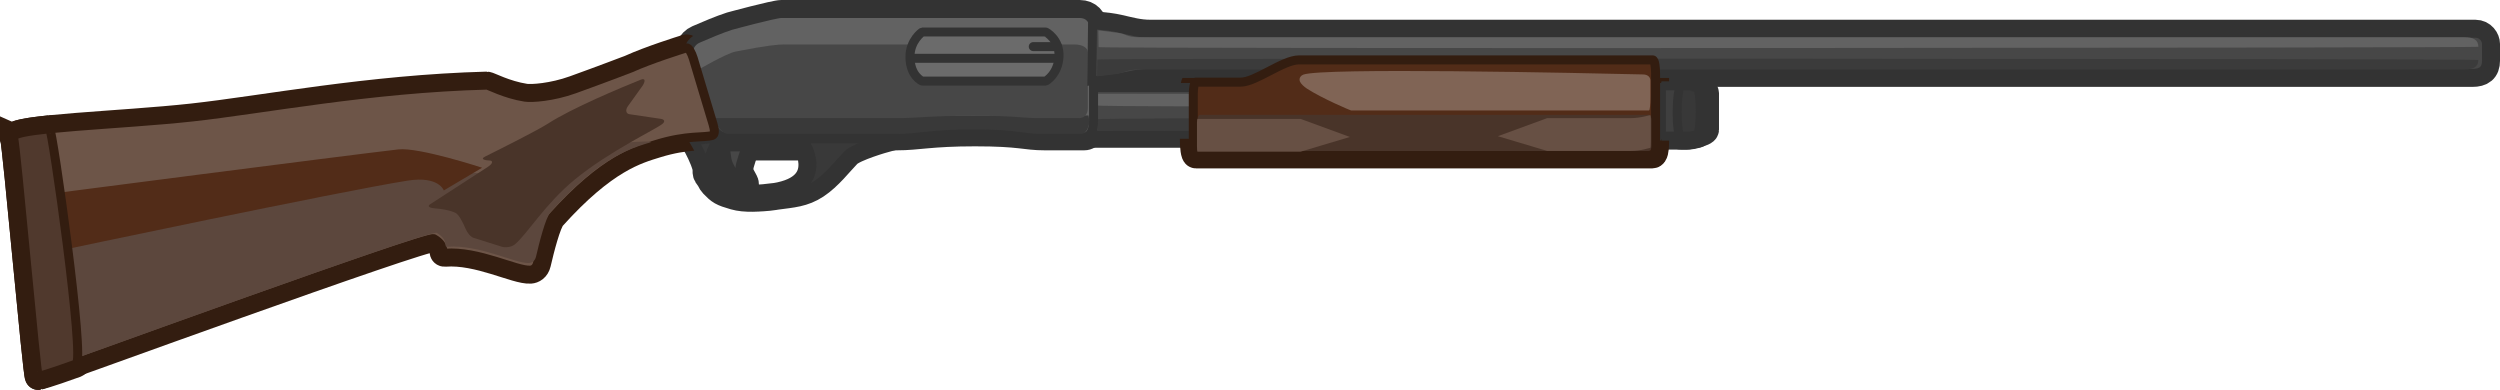
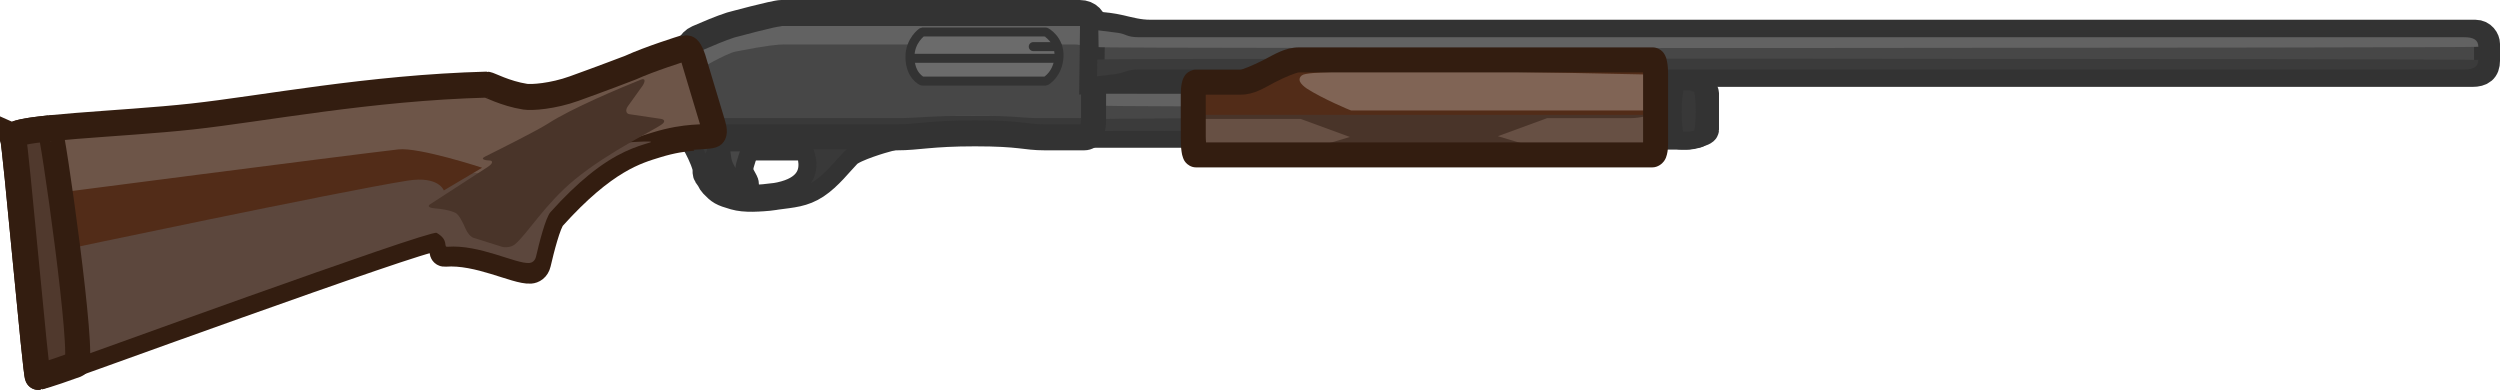
<svg xmlns="http://www.w3.org/2000/svg" width="50mm" height="7.787mm" viewBox="0 0 50 7.787" version="1.1" id="svg5" xml:space="preserve">
  <defs id="defs2" />
  <g data-paper-data="{&quot;isPaintingLayer&quot;:true}" fill-rule="nonzero" stroke-linejoin="miter" stroke-miterlimit="10" stroke-dasharray="none" stroke-dashoffset="0" style="mix-blend-mode:normal" id="g58" transform="matrix(0.3597707,0,0,0.3597707,-65.86518,-65.10239)">
    <g stroke-width="1.5" id="g29">
      <path d="m 244.173,182.736 c 0,0 0.328,0.021 0.979,0.131 0.641,0.108 0.378,0.215 1.01,0.215 7.986,0 67.432,0 74.071,0 0.403,0 0.615,0.263 0.615,0.449 0,0.122 0,0.465 0,0.683 0,0.385 -0.27,0.532 -0.78,0.532 -7.391,0 -66.104,0 -73.949,0 -0.724,0 -0.416,0.117 -0.946,0.18 -0.53,0.063 -1.04,0.131 -1.04,0.131 z" fill="#474747" stroke="none" stroke-linecap="butt" id="path1" />
      <path d="m 243.8,188.405 v -2.583 h 31.619 v 2.583 z" fill="none" stroke="#333333" stroke-linecap="butt" id="path2" />
      <g stroke-linecap="butt" id="g8">
        <g stroke="#333333" id="g4">
          <path d="m 275.431,188.004 c 0,-0.624 0,-1.627 0,-1.928 0,-0.169 0.005,-0.35 0.014,-0.35 0.109,0 1.202,0 1.4,0 0.01,0 1.041,0.213 1.041,0.404 0,0.339 0,1.455 0,2.035 0,0.215 -1.031,0.357 -1.042,0.357 -0.21,0 -1.29,0 -1.399,0 -0.009,0 -0.014,-0.214 -0.014,-0.517 z" fill="#3f3f3f" id="path3" />
          <path d="m 276.559,185.727 c 0.201,0 0.38,0 0.445,0 0.004,0 0.205,0.048 0.415,0.119 0.231,0.078 0.233,2.523 0.003,2.586 -0.211,0.057 -0.415,0.09 -0.42,0.09 -0.085,0 -0.24,0 -0.491,0 -0.279,0 -0.271,-2.795 0.047,-2.795 z" fill="#383838" id="path4" />
        </g>
        <g id="g7">
          <path d="m 243.8,188.405 v -2.583 h 31.619 v 2.583 z" fill="#474747" stroke="#333333" id="path5" />
          <path d="m 274.973,187.605 c 0,0.428 -0.109,0.592 -0.314,0.592 -2.978,0 -30.597,0.04 -30.597,0.04 0,0 0.004,-0.291 0.006,-0.652 6.4e-4,-0.105 30.906,-0.047 30.906,0.021 z" fill="#3b3b3b" stroke="none" id="path6" />
          <path d="m 244.096,186.817 c -0.002,-0.361 -0.006,-0.652 -0.006,-0.652 0,0 27.593,0.04 30.569,0.04 0.206,0 0.314,0.164 0.314,0.592 0,0.068 -30.876,0.125 -30.877,0.021 z" data-paper-data="{&quot;index&quot;:null}" fill="#626262" stroke="none" id="path7" />
        </g>
      </g>
      <g id="g16">
        <path d="m 223.531,188.468 c 0.448,0 1.517,0 1.517,0 0,0 -0.347,0.309 -0.517,0.745 -0.143,0.367 -0.197,0.59 -0.249,0.746 -0.049,0.148 -0.101,0.35 -0.058,0.561 0.058,0.282 0.373,0.627 0.273,0.719 -0.139,0.128 -0.489,-0.263 -0.638,-0.597 -0.144,-0.32 -0.321,-0.509 -0.377,-0.878 -0.056,-0.369 -0.226,-1.296 0.049,-1.296 z" fill="#474747" stroke="#333333" stroke-linecap="butt" id="path8" />
        <path d="m 222.687,188.673 c 1.574,0 9.608,0 9.608,0 0,0 -1.721,0.482 -2.092,0.862 -0.452,0.463 -1.043,1.244 -1.757,1.716 -0.713,0.472 -1.332,0.495 -2.242,0.619 -0.91,0.124 -1.731,0.164 -2.296,0 -0.717,-0.208 -0.809,-0.269 -1.196,-0.67 -0.255,-0.264 -0.32,-0.803 -0.529,-1.34 -0.209,-0.537 -0.516,-1.052 -0.516,-1.052 0,0 0.507,-0.133 1.02,-0.133 z m 2.364,3.297 c 4.406,-0.074 2.921,-2.842 2.921,-2.842 l -5.253,-0.007 c 0,0 -0.561,1.228 -0.345,1.569 0.525,0.827 1.731,1.296 2.676,1.28 z" fill="#393939" stroke="#333333" stroke-linecap="round" id="path9" />
        <g id="g15">
          <path d="m 226.514,181.705 c 5.677,0 14.03,0 16.583,0 0.493,0 0.77,0.351 0.77,0.7 0,0.761 0,3.73 0,5.25 0,0.548 -0.188,0.907 -0.52,0.907 -0.477,0 -1.25,0 -2.182,0 -1.141,0 -1.298,-0.222 -3.889,-0.222 -2.479,0 -3.165,0.222 -4.333,0.222 -2.824,0 -7.836,0 -9.512,0 -0.358,0 -0.664,-0.3 -0.813,-0.747 -0.373,-1.119 -1.054,-3.162 -1.25,-3.75 -0.104,-0.312 0.081,-0.783 0.493,-0.963 0.551,-0.241 1.309,-0.56 1.84,-0.73 0,0 2.452,-0.667 2.814,-0.667 z" fill="#626262" stroke="#333333" stroke-linecap="round" id="path10" />
          <path d="m 243.587,187.375 c 0,0 0.064,0.342 0.034,0.481 -0.074,0.341 -0.234,0.546 -0.465,0.546 -0.468,0 -1.227,0 -2.143,0 -1.12,0 -1.275,-0.252 -3.82,-0.252 -2.435,0 -3.109,0.252 -4.256,0.252 -2.774,0 -7.697,0 -9.344,0 -0.261,0 -0.494,-0.187 -0.657,-0.492 -0.056,-0.105 -0.144,-0.315 -0.182,-0.445 -0.026,-0.09 20.832,-0.09 20.832,-0.09 z" fill="#393939" stroke="none" stroke-linecap="round" id="path11" />
          <path d="m 223.959,183.824 c 1.811,-0.356 2.382,-0.398 2.733,-0.398 5.514,0 13.627,0 16.107,0 0.479,0 0.748,0.21 0.748,0.418 0,0.455 0,2.229 0,3.137 0,0.327 -0.183,0.542 -0.505,0.542 -0.463,0 -1.214,0 -2.119,0 -1.108,0 -1.261,-0.133 -3.777,-0.133 -2.408,0 -3.074,0.133 -4.209,0.133 -0.117,0 -10.134,0 -10.134,0 l -0.915,-2.687 c 0,0 1.556,-0.91 2.071,-1.012 z" fill="#474747" stroke="none" stroke-linecap="round" id="path12" />
          <path d="m 233.661,184.112 c 0,-0.9 0.665,-1.378 0.689,-1.378 0.308,0 6.293,0 6.854,0 0.028,0 0.792,0.422 0.742,1.378 -0.05,0.954 -0.716,1.353 -0.748,1.353 -0.593,0 -6.541,0 -6.848,0 -0.024,0 -0.689,-0.295 -0.689,-1.353 z" fill="#6b6b6b" stroke="#333333" stroke-linecap="butt" id="path13" />
          <path d="m 233.815,184.196 h 8.05" fill="none" stroke="#333333" stroke-linecap="round" id="path14" />
          <path d="m 241.865,183.546 h -1.35" fill="none" stroke="#333333" stroke-linecap="round" id="path15" />
        </g>
      </g>
      <g stroke-linecap="butt" id="g18">
-         <path d="m 243.81,182.339 c 0,0 0.791,0.028 1.449,0.175 0.647,0.145 1.117,0.288 1.756,0.288 8.071,0 66.957,0 73.667,0 0.407,0 0.622,0.353 0.622,0.603 0,0.164 0,0.624 0,0.917 0,0.516 -0.273,0.714 -0.789,0.714 -7.47,0 -65.615,0 -73.543,0 -0.732,0 -1.155,0.156 -1.691,0.241 -0.536,0.085 -1.51,0.175 -1.51,0.175 z" fill="#474747" stroke="#333333" id="path16" />
+         <path d="m 243.81,182.339 c 0,0 0.791,0.028 1.449,0.175 0.647,0.145 1.117,0.288 1.756,0.288 h 73.667 c 0.407,0 0.622,0.353 0.622,0.603 v 0.917 c 0,0.516 -0.273,0.714 -0.789,0.714 h -73.543 c -0.732,0 -1.155,0.156 -1.691,0.241 -0.536,0.085 -1.51,0.175 -1.51,0.175 z" fill="#474747" stroke="#333333" id="path16" />
        <path d="m 320.848,184.285 c 0,0.385 -0.27,0.532 -0.781,0.532 -7.398,0 -65.809,0 -73.661,0 -0.725,0 -0.773,0.188 -1.304,0.251 -0.53,0.063 -1.041,0.131 -1.041,0.131 0,0 0.009,-0.608 0.015,-0.933 0.002,-0.094 76.772,-0.042 76.772,0.018 z" fill="#3b3b3b" stroke="none" id="path17" />
        <path d="m 244.148,183.576 c -0.006,-0.325 -0.015,-0.933 -0.015,-0.933 0,0 0.51,0.067 1.04,0.131 0.53,0.063 0.507,0.251 1.232,0.251 7.845,0 66.272,0 73.663,0 0.511,0 0.78,0.148 0.78,0.532 0,0.061 -76.699,0.113 -76.7,0.018 z" data-paper-data="{&quot;index&quot;:null}" fill="#626262" stroke="none" id="path18" />
      </g>
      <g stroke-linecap="butt" id="g23">
        <path d="m 183.826,188.578 c -0.053,-0.524 5.993,-0.686 9.937,-1.12 3.945,-0.433 9.852,-1.599 16.376,-1.771 0.11,-0.003 0.999,0.494 2.129,0.671 0.361,0.057 1.536,-0.022 2.732,-0.452 1.483,-0.533 3.099,-1.149 3.136,-1.166 1.104,-0.497 2.781,-1.024 3.099,-1.122 0.12,-0.037 0.287,0.279 0.379,0.579 0.165,0.533 0.817,2.746 1.099,3.659 0.105,0.339 0.102,0.584 -0.034,0.626 -0.467,0.144 -1.398,-0.03 -3.109,0.498 -1.112,0.343 -2.883,0.82 -5.776,4.038 -0.288,0.32 -0.662,1.81 -0.84,2.578 -0.065,0.278 -0.255,0.367 -0.394,0.377 -0.781,0.054 -2.885,-1.084 -4.746,-0.942 -0.259,0.02 0.113,-0.378 -0.625,-0.807 -0.356,-0.207 -21.506,7.509 -21.983,7.656 -0.106,0.033 -1.234,-12.825 -1.382,-13.303 z" fill="#6d5548" stroke="#331d10" id="path19" />
        <path d="m 219.216,188.874 c -0.763,0.235 -1.848,0.536 -3.42,1.818 -0.625,0.51 -1.327,1.174 -2.116,2.052 -0.276,0.307 -0.634,1.734 -0.805,2.471 -0.062,0.266 -0.245,0.352 -0.378,0.361 -0.748,0.052 -2.764,-1.039 -4.548,-0.903 -0.248,0.019 0.109,-0.362 -0.599,-0.773 -0.341,-0.198 -20.609,7.196 -21.066,7.337 -0.053,0.016 -0.373,-3.328 -0.686,-6.597 -0.164,-1.706 11.27,-3.5 20.856,-4.638 1.247,-0.148 2.588,0.715 3.742,0.591 1.915,-0.206 3.537,-1.376 4.982,-1.504 2.762,-0.244 4.421,-0.334 4.036,-0.215 z" fill="#5c473d" stroke="none" id="path20" />
        <path d="m 186.18,194.929 -0.372,-3.193 c 0,0 16.094,-2.089 19.408,-2.475 1.142,-0.133 4.659,1.018 4.659,1.018 l -2.128,1.264 c 0,0 -0.274,-0.819 -2.002,-0.548 -3.743,0.588 -19.565,3.935 -19.565,3.935 z" fill="#522c18" stroke="none" id="path21" />
        <path d="m 206.991,192.307 c 0.424,-0.275 2.286,-1.481 3.205,-2.076 0.313,-0.203 0.266,-0.345 0.115,-0.351 -0.194,-0.008 -0.61,-0.052 -0.252,-0.23 0.944,-0.469 2.918,-1.461 3.483,-1.826 1.331,-0.86 4.041,-1.99 5.147,-2.436 0.303,-0.122 0.251,0.133 0.086,0.364 -0.167,0.233 -0.536,0.747 -0.795,1.108 -0.161,0.225 -0.089,0.418 0.081,0.443 0.291,0.043 1.224,0.181 1.749,0.259 0.219,0.033 0.245,0.154 0.087,0.283 -0.368,0.301 -2.925,1.503 -4.857,3.08 -1.65,1.347 -2.673,3.068 -3.345,3.617 -0.201,0.164 -0.54,0.187 -0.726,0.128 -0.284,-0.089 -1.119,-0.352 -1.562,-0.491 -0.172,-0.054 -0.351,-0.276 -0.45,-0.508 -0.147,-0.344 -0.367,-0.789 -0.558,-0.881 -0.322,-0.155 -0.778,-0.222 -1.142,-0.251 -0.337,-0.026 -0.436,-0.123 -0.267,-0.232 z" fill="#493429" stroke="none" id="path22" />
        <path d="m 183.826,188.578 c -0.02,-0.193 0.787,-0.337 2.011,-0.463 0.146,-0.015 1.983,12.89 1.468,13.075 -1.719,0.62 -1.991,0.658 -2.098,0.691 -0.106,0.033 -1.234,-12.825 -1.382,-13.303 z" fill="#50392d" stroke="#331d10" id="path23" />
      </g>
      <g stroke-linecap="butt" id="g28">
-         <path d="m 249.411,188.588 c 0,-1.179 0,-1.835 0,-2.404 0,-0.32 0.056,-0.662 0.146,-0.662 0.389,0 -1.157,0 2.493,0 0.822,0 2.352,-1.238 3.238,-1.238 6.719,0 18.457,0 19.667,0 0.102,0 0.156,0.402 0.156,0.763 0,0.64 0,2.749 0,3.844 0,0.407 -0.061,0.674 -0.176,0.674 -2.198,0 -24.24,0 -25.378,0 -0.091,0 -0.146,-0.404 -0.146,-0.977 z" fill="#522c18" stroke="#331d10" id="path24" />
-         <path d="m 249.653,188.976 c 0,-0.449 0,-1.171 0,-1.388 0,-0.122 0.054,-0.252 0.143,-0.252 1.12,0 22.889,0 24.929,0 0.1,0 0.153,0.153 0.153,0.291 0,0.244 0,1.047 0,1.465 0,0.155 -0.059,0.257 -0.173,0.257 -2.157,0 -23.792,0 -24.909,0 -0.089,0 -0.143,-0.154 -0.143,-0.372 z" fill="#493429" stroke="none" id="path25" />
+         <path d="m 249.653,188.976 v -1.388 c 0,-0.122 0.054,-0.252 0.143,-0.252 h 24.929 c 0.1,0 0.153,0.153 0.153,0.291 v 1.465 c 0,0.155 -0.059,0.257 -0.173,0.257 h -24.909 c -0.089,0 -0.143,-0.154 -0.143,-0.372 z" fill="#493429" stroke="none" id="path25" />
        <path d="m 249.616,189.05 c 0,-0.406 0,-1.06 0,-1.256 0,-0.11 0.013,-0.228 0.033,-0.228 0.258,0 5.263,0 5.732,0 0.01,0 2.736,1.003 2.736,1.003 0,0 -2.726,0.818 -2.741,0.818 -0.496,0 -5.471,0 -5.728,0 -0.02,0 -0.033,-0.139 -0.033,-0.337 z" fill="#675044" stroke="none" id="path26" />
        <path d="m 274.749,187.095 c -0.592,0 -15.427,0 -16.57,0 -0.022,0 -1.584,-0.653 -2.448,-1.212 -0.169,-0.109 -0.349,-0.28 -0.393,-0.401 -0.073,-0.199 0.076,-0.337 0.189,-0.379 0.538,-0.198 4.287,-0.223 8.34,-0.188 4.406,0.038 9.171,0.146 10.557,0.179 0.258,0.006 0.399,0.151 0.399,0.343 0,0.277 0,0.659 0,0.881 0,0.455 -0.029,0.776 -0.076,0.776 z" data-paper-data="{&quot;index&quot;:null}" fill="#806455" stroke="none" id="path27" />
        <path d="m 274.813,189.178 c -0.071,0 -0.498,0.167 -1.091,0.167 -1.563,0 -4.277,0 -4.637,0 -0.015,0 -2.741,-0.818 -2.741,-0.818 0,0 2.726,-1.003 2.736,-1.003 0.337,0 3.023,0 4.6,0 0.614,0 1.06,-0.167 1.133,-0.167 0.02,0 0.033,0.118 0.033,0.228 0,0.196 0,0.849 0,1.256 0,0.198 -0.013,0.337 -0.033,0.337 z" data-paper-data="{&quot;index&quot;:null}" fill="#675044" stroke="none" id="path28" />
      </g>
    </g>
    <g id="g57">
      <path d="m 244.173,182.736 c 0,0 0.328,0.021 0.979,0.131 0.641,0.108 0.378,0.215 1.01,0.215 7.986,0 67.432,0 74.071,0 0.403,0 0.615,0.263 0.615,0.449 0,0.122 0,0.465 0,0.683 0,0.385 -0.27,0.532 -0.78,0.532 -7.391,0 -66.104,0 -73.949,0 -0.724,0 -0.416,0.117 -0.946,0.18 -0.53,0.063 -1.04,0.131 -1.04,0.131 z" fill="#474747" stroke="none" stroke-width="0" stroke-linecap="butt" id="path29" />
      <path d="m 243.8,188.405 v -2.583 h 31.619 v 2.583 z" fill="none" stroke="#333333" stroke-width="0.5" stroke-linecap="butt" id="path30" />
      <g stroke-linecap="butt" id="g36">
        <g stroke="#333333" stroke-width="0.5" id="g32">
-           <path d="m 275.431,188.004 c 0,-0.624 0,-1.627 0,-1.928 0,-0.169 0.005,-0.35 0.014,-0.35 0.109,0 1.202,0 1.4,0 0.01,0 1.041,0.213 1.041,0.404 0,0.339 0,1.455 0,2.035 0,0.215 -1.031,0.357 -1.042,0.357 -0.21,0 -1.29,0 -1.399,0 -0.009,0 -0.014,-0.214 -0.014,-0.517 z" fill="#3f3f3f" id="path31" />
+           <path d="m 275.431,188.004 v -1.928 c 0,-0.169 0.005,-0.35 0.014,-0.35 h 1.4 c 0.01,0 1.041,0.213 1.041,0.404 v 2.035 c 0,0.215 -1.031,0.357 -1.042,0.357 h -1.399 c -0.009,0 -0.014,-0.214 -0.014,-0.517 z" fill="#3f3f3f" id="path31" style="stroke-width:1.39;stroke-dasharray:none" />
          <path d="m 276.559,185.727 c 0.201,0 0.38,0 0.445,0 0.004,0 0.205,0.048 0.415,0.119 0.231,0.078 0.233,2.523 0.003,2.586 -0.211,0.057 -0.415,0.09 -0.42,0.09 -0.085,0 -0.24,0 -0.491,0 -0.279,0 -0.271,-2.795 0.047,-2.795 z" fill="#383838" id="path32" />
        </g>
        <g id="g35">
-           <path d="m 243.8,188.405 v -2.583 h 31.619 v 2.583 z" fill="#474747" stroke="#333333" stroke-width="0.5" id="path33" />
+           <path d="m 243.8,188.405 v -2.583 h 31.619 v 2.583 z" fill="#474747" stroke="#333333" stroke-width="0.5" id="path33" style="stroke-width:1.39;stroke-dasharray:none" />
          <path d="m 274.973,187.605 c 0,0.428 -0.109,0.592 -0.314,0.592 -2.978,0 -30.597,0.04 -30.597,0.04 0,0 0.004,-0.291 0.006,-0.652 6.4e-4,-0.105 30.906,-0.047 30.906,0.021 z" fill="#3b3b3b" stroke="none" stroke-width="0" id="path34" />
          <path d="m 244.096,186.817 c -0.002,-0.361 -0.006,-0.652 -0.006,-0.652 0,0 27.593,0.04 30.569,0.04 0.206,0 0.314,0.164 0.314,0.592 0,0.068 -30.876,0.125 -30.877,0.021 z" data-paper-data="{&quot;index&quot;:null}" fill="#626262" stroke="none" stroke-width="0" id="path35" />
        </g>
      </g>
      <g id="g44">
        <path d="m 223.531,188.468 c 0.448,0 1.517,0 1.517,0 0,0 -0.347,0.309 -0.517,0.745 -0.143,0.367 -0.197,0.59 -0.249,0.746 -0.049,0.148 -0.101,0.35 -0.058,0.561 0.058,0.282 0.373,0.627 0.273,0.719 -0.139,0.128 -0.489,-0.263 -0.638,-0.597 -0.144,-0.32 -0.321,-0.509 -0.377,-0.878 -0.056,-0.369 -0.226,-1.296 0.049,-1.296 z" fill="#474747" stroke="#333333" stroke-width="0.5" stroke-linecap="butt" id="path36" />
        <path d="m 222.687,188.673 c 1.574,0 9.608,0 9.608,0 0,0 -1.721,0.482 -2.092,0.862 -0.452,0.463 -1.043,1.244 -1.757,1.716 -0.713,0.472 -1.332,0.495 -2.242,0.619 -0.91,0.124 -1.731,0.164 -2.296,0 -0.717,-0.208 -0.809,-0.269 -1.196,-0.67 -0.255,-0.264 -0.32,-0.803 -0.529,-1.34 -0.209,-0.537 -0.516,-1.052 -0.516,-1.052 0,0 0.507,-0.133 1.02,-0.133 z m 2.364,3.297 c 4.406,-0.074 2.921,-2.842 2.921,-2.842 l -5.253,-0.007 c 0,0 -0.561,1.228 -0.345,1.569 0.525,0.827 1.731,1.296 2.676,1.28 z" fill="#393939" stroke="#333333" stroke-width="0.5" stroke-linecap="round" id="path37" />
        <g id="g43">
-           <path d="m 226.514,181.705 c 5.677,0 14.03,0 16.583,0 0.493,0 0.77,0.351 0.77,0.7 0,0.761 0,3.73 0,5.25 0,0.548 -0.188,0.907 -0.52,0.907 -0.477,0 -1.25,0 -2.182,0 -1.141,0 -1.298,-0.222 -3.889,-0.222 -2.479,0 -3.165,0.222 -4.333,0.222 -2.824,0 -7.836,0 -9.512,0 -0.358,0 -0.664,-0.3 -0.813,-0.747 -0.373,-1.119 -1.054,-3.162 -1.25,-3.75 -0.104,-0.312 0.081,-0.783 0.493,-0.963 0.551,-0.241 1.309,-0.56 1.84,-0.73 0,0 2.452,-0.667 2.814,-0.667 z" fill="#626262" stroke="#333333" stroke-width="0.5" stroke-linecap="round" id="path38" />
+           <path style="mix-blend-mode:normal;opacity:1;baseline-shift:baseline;display:inline;overflow:visible;vector-effect:none;fill:#626262;stroke-linecap:round;paint-order:fill markers stroke;enable-background:accumulate;stop-color:#000000;stop-opacity:1" d="m 226.514,181.705 h 16.583 c 0.493,0 0.77,0.351 0.77,0.7 v 5.25 c 0,0.548 -0.188,0.907 -0.52,0.907 h -2.182 c -1.141,0 -1.298,-0.222 -3.889,-0.222 -2.479,0 -3.165,0.222 -4.333,0.222 h -9.512 c -0.358,0 -0.664,-0.3 -0.813,-0.747 -0.373,-1.119 -1.054,-3.162 -1.25,-3.75 -0.104,-0.312 0.081,-0.783 0.493,-0.963 0.551,-0.241 1.309,-0.56 1.84,-0.73 0,0 2.452,-0.667 2.814,-0.667 z" id="path59" transform="translate(-2.3741975e-6)" />
          <path d="m 243.587,187.375 c 0,0 0.064,0.342 0.034,0.481 -0.074,0.341 -0.234,0.546 -0.465,0.546 -0.468,0 -1.227,0 -2.143,0 -1.12,0 -1.275,-0.252 -3.82,-0.252 -2.435,0 -3.109,0.252 -4.256,0.252 -2.774,0 -7.697,0 -9.344,0 -0.261,0 -0.494,-0.187 -0.657,-0.492 -0.056,-0.105 -0.144,-0.315 -0.182,-0.445 -0.026,-0.09 20.832,-0.09 20.832,-0.09 z" fill="#393939" stroke="none" stroke-width="0" stroke-linecap="round" id="path39" />
          <path d="m 223.959,183.824 c 1.811,-0.356 2.382,-0.398 2.733,-0.398 5.514,0 13.627,0 16.107,0 0.479,0 0.748,0.21 0.748,0.418 0,0.455 0,2.229 0,3.137 0,0.327 -0.183,0.542 -0.505,0.542 -0.463,0 -1.214,0 -2.119,0 -1.108,0 -1.261,-0.133 -3.777,-0.133 -2.408,0 -3.074,0.133 -4.209,0.133 -0.117,0 -10.134,0 -10.134,0 l -0.915,-2.687 c 0,0 1.556,-0.91 2.071,-1.012 z" fill="#474747" stroke="none" stroke-width="0" stroke-linecap="round" id="path40" />
          <path d="m 233.661,184.112 c 0,-0.9 0.665,-1.378 0.689,-1.378 0.308,0 6.293,0 6.854,0 0.028,0 0.792,0.422 0.742,1.378 -0.05,0.954 -0.716,1.353 -0.748,1.353 -0.593,0 -6.541,0 -6.848,0 -0.024,0 -0.689,-0.295 -0.689,-1.353 z" fill="#6b6b6b" stroke="#333333" stroke-width="0.5" stroke-linecap="butt" id="path41" />
          <path d="m 233.815,184.196 h 8.05" fill="none" stroke="#333333" stroke-width="0.5" stroke-linecap="round" id="path42" />
          <path d="m 241.865,183.546 h -1.35" fill="none" stroke="#333333" stroke-width="0.5" stroke-linecap="round" id="path43" />
+           <path style="mix-blend-mode:normal;opacity:1;baseline-shift:baseline;display:inline;overflow:visible;vector-effect:none;fill:#333333;stroke-linecap:round;paint-order:fill markers stroke;enable-background:accumulate;stop-color:#000000;stop-opacity:1" d="m 226.514,181.01 c -0.304,0 -0.45,0.056 -0.742,0.121 -0.292,0.065 -0.638,0.15 -0.971,0.234 -0.666,0.169 -1.283,0.336 -1.283,0.336 l -0.014,0.004 -0.016,0.006 c -0.588,0.188 -1.347,0.509 -1.906,0.754 -0.749,0.328 -1.122,1.075 -0.873,1.82 0.196,0.588 0.877,2.631 1.25,3.75 0.21,0.629 0.727,1.223 1.473,1.223 h 9.512 c 1.257,0 1.897,-0.223 4.334,-0.223 2.551,0 2.658,0.223 3.889,0.223 h 2.182 c 0.417,0 0.815,-0.292 0.99,-0.605 0.175,-0.313 0.225,-0.643 0.225,-0.996 v -5.25 c 0,-0.716 -0.642,-1.396 -1.465,-1.396 z m 0,1.391 h 16.584 c 0.163,0 0.074,0.024 0.074,0.006 v 5.25 c 0,0.129 -0.017,0.159 -0.031,0.211 h -1.975 c -1.05,0 -1.258,-0.223 -3.889,-0.223 -2.52,0 -3.254,0.223 -4.334,0.223 h -9.512 c 0.03,0 -0.066,-0.006 -0.154,-0.271 -0.373,-1.119 -1.054,-3.161 -1.25,-3.75 0.04,0.121 0.037,-0.075 0.111,-0.107 0.538,-0.236 1.284,-0.546 1.758,-0.699 0.013,-0.004 0.602,-0.163 1.246,-0.326 0.325,-0.082 0.661,-0.165 0.93,-0.225 0.269,-0.06 0.565,-0.088 0.441,-0.088 z" id="path60" transform="translate(-2.3741975e-6)" />
        </g>
      </g>
      <g stroke-linecap="butt" id="g46">
-         <path d="m 243.81,182.339 c 0,0 0.791,0.028 1.449,0.175 0.647,0.145 1.117,0.288 1.756,0.288 8.071,0 66.957,0 73.667,0 0.407,0 0.622,0.353 0.622,0.603 0,0.164 0,0.624 0,0.917 0,0.516 -0.273,0.714 -0.789,0.714 -7.47,0 -65.615,0 -73.543,0 -0.732,0 -1.155,0.156 -1.691,0.241 -0.536,0.085 -1.51,0.175 -1.51,0.175 z" fill="#474747" stroke="#333333" stroke-width="0.5" id="path44" />
+         <path d="m 243.81,182.339 c 0,0 0.791,0.028 1.449,0.175 0.647,0.145 1.117,0.288 1.756,0.288 h 73.667 c 0.407,0 0.622,0.353 0.622,0.603 v 0.917 c 0,0.516 -0.273,0.714 -0.789,0.714 h -73.543 c -0.732,0 -1.155,0.156 -1.691,0.241 -0.536,0.085 -1.51,0.175 -1.51,0.175 z" fill="#474747" stroke="#333333" stroke-width="0.5" id="path44" style="stroke-width:1.39;stroke-dasharray:none" />
        <path d="m 320.848,184.285 c 0,0.385 -0.27,0.532 -0.781,0.532 -7.398,0 -65.809,0 -73.661,0 -0.725,0 -0.773,0.188 -1.304,0.251 -0.53,0.063 -1.041,0.131 -1.041,0.131 0,0 0.009,-0.608 0.015,-0.933 0.002,-0.094 76.772,-0.042 76.772,0.018 z" fill="#3b3b3b" stroke="none" stroke-width="0" id="path45" />
        <path d="m 244.148,183.576 c -0.006,-0.325 -0.015,-0.933 -0.015,-0.933 0,0 0.51,0.067 1.04,0.131 0.53,0.063 0.507,0.251 1.232,0.251 7.845,0 66.272,0 73.663,0 0.511,0 0.78,0.148 0.78,0.532 0,0.061 -76.699,0.113 -76.7,0.018 z" data-paper-data="{&quot;index&quot;:null}" fill="#626262" stroke="none" stroke-width="0" id="path46" />
      </g>
      <g stroke-linecap="butt" id="g51">
-         <path d="m 183.826,188.578 c -0.053,-0.524 5.993,-0.686 9.937,-1.12 3.945,-0.433 9.852,-1.599 16.376,-1.771 0.11,-0.003 0.999,0.494 2.129,0.671 0.361,0.057 1.536,-0.022 2.732,-0.452 1.483,-0.533 3.099,-1.149 3.136,-1.166 1.104,-0.497 2.781,-1.024 3.099,-1.122 0.12,-0.037 0.287,0.279 0.379,0.579 0.165,0.533 0.817,2.746 1.099,3.659 0.105,0.339 0.102,0.584 -0.034,0.626 -0.467,0.144 -1.398,-0.03 -3.109,0.498 -1.112,0.343 -2.883,0.82 -5.776,4.038 -0.288,0.32 -0.662,1.81 -0.84,2.578 -0.065,0.278 -0.255,0.367 -0.394,0.377 -0.781,0.054 -2.885,-1.084 -4.746,-0.942 -0.259,0.02 0.113,-0.378 -0.625,-0.807 -0.356,-0.207 -21.506,7.509 -21.983,7.656 -0.106,0.033 -1.234,-12.825 -1.382,-13.303 z" fill="#6d5548" stroke="#331d10" stroke-width="0.5" id="path47" />
+         <path d="m 183.826,188.578 c -0.053,-0.524 5.993,-0.686 9.937,-1.12 3.945,-0.433 9.852,-1.599 16.376,-1.771 0.11,-0.003 0.999,0.494 2.129,0.671 0.361,0.057 1.536,-0.022 2.732,-0.452 1.483,-0.533 3.099,-1.149 3.136,-1.166 1.104,-0.497 2.781,-1.024 3.099,-1.122 0.12,-0.037 0.287,0.279 0.379,0.579 0.165,0.533 0.817,2.746 1.099,3.659 0.105,0.339 0.102,0.584 -0.034,0.626 -0.467,0.144 -1.398,-0.03 -3.109,0.498 -1.112,0.343 -2.883,0.82 -5.776,4.038 -0.288,0.32 -0.662,1.81 -0.84,2.578 -0.065,0.278 -0.255,0.367 -0.394,0.377 -0.781,0.054 -2.885,-1.084 -4.746,-0.942 -0.259,0.02 0.113,-0.378 -0.625,-0.807 -0.356,-0.207 -21.506,7.509 -21.983,7.656 -0.106,0.033 -1.234,-12.825 -1.382,-13.303 z" fill="#6d5548" stroke="#331d10" stroke-width="0.5" id="path47" style="stroke-width:1.39;stroke-dasharray:none" />
        <path d="m 219.216,188.874 c -0.763,0.235 -1.848,0.536 -3.42,1.818 -0.625,0.51 -1.327,1.174 -2.116,2.052 -0.276,0.307 -0.634,1.734 -0.805,2.471 -0.062,0.266 -0.245,0.352 -0.378,0.361 -0.748,0.052 -2.764,-1.039 -4.548,-0.903 -0.248,0.019 0.109,-0.362 -0.599,-0.773 -0.341,-0.198 -20.609,7.196 -21.066,7.337 -0.053,0.016 -0.373,-3.328 -0.686,-6.597 -0.164,-1.706 11.27,-3.5 20.856,-4.638 1.247,-0.148 2.588,0.715 3.742,0.591 1.915,-0.206 3.537,-1.376 4.982,-1.504 2.762,-0.244 4.421,-0.334 4.036,-0.215 z" fill="#5c473d" stroke="none" stroke-width="0" id="path48" />
        <path d="m 186.18,194.929 -0.372,-3.193 c 0,0 16.094,-2.089 19.408,-2.475 1.142,-0.133 4.659,1.018 4.659,1.018 l -2.128,1.264 c 0,0 -0.274,-0.819 -2.002,-0.548 -3.743,0.588 -19.565,3.935 -19.565,3.935 z" fill="#522c18" stroke="none" stroke-width="0" id="path49" />
        <path d="m 206.991,192.307 c 0.424,-0.275 2.286,-1.481 3.205,-2.076 0.313,-0.203 0.266,-0.345 0.115,-0.351 -0.194,-0.008 -0.61,-0.052 -0.252,-0.23 0.944,-0.469 2.918,-1.461 3.483,-1.826 1.331,-0.86 4.041,-1.99 5.147,-2.436 0.303,-0.122 0.251,0.133 0.086,0.364 -0.167,0.233 -0.536,0.747 -0.795,1.108 -0.161,0.225 -0.089,0.418 0.081,0.443 0.291,0.043 1.224,0.181 1.749,0.259 0.219,0.033 0.245,0.154 0.087,0.283 -0.368,0.301 -2.925,1.503 -4.857,3.08 -1.65,1.347 -2.673,3.068 -3.345,3.617 -0.201,0.164 -0.54,0.187 -0.726,0.128 -0.284,-0.089 -1.119,-0.352 -1.562,-0.491 -0.172,-0.054 -0.351,-0.276 -0.45,-0.508 -0.147,-0.344 -0.367,-0.789 -0.558,-0.881 -0.322,-0.155 -0.778,-0.222 -1.142,-0.251 -0.337,-0.026 -0.436,-0.123 -0.267,-0.232 z" fill="#493429" stroke="none" stroke-width="0" id="path50" />
-         <path d="m 183.826,188.578 c -0.02,-0.193 0.787,-0.337 2.011,-0.463 0.146,-0.015 1.983,12.89 1.468,13.075 -1.719,0.62 -1.991,0.658 -2.098,0.691 -0.106,0.033 -1.234,-12.825 -1.382,-13.303 z" fill="#50392d" stroke="#331d10" stroke-width="0.5" id="path51" />
+         <path d="m 183.826,188.578 c -0.02,-0.193 0.787,-0.337 2.011,-0.463 0.146,-0.015 1.983,12.89 1.468,13.075 -1.719,0.62 -1.991,0.658 -2.098,0.691 -0.106,0.033 -1.234,-12.825 -1.382,-13.303 z" fill="#50392d" stroke="#331d10" stroke-width="0.5" id="path51" style="stroke-width:1.39;stroke-dasharray:none" />
      </g>
      <g stroke-linecap="butt" id="g56">
-         <path d="m 249.411,188.588 c 0,-1.179 0,-1.835 0,-2.404 0,-0.32 0.056,-0.662 0.146,-0.662 0.389,0 -1.157,0 2.493,0 0.822,0 2.352,-1.238 3.238,-1.238 6.719,0 18.457,0 19.667,0 0.102,0 0.156,0.402 0.156,0.763 0,0.64 0,2.749 0,3.844 0,0.407 -0.061,0.674 -0.176,0.674 -2.198,0 -24.24,0 -25.378,0 -0.091,0 -0.146,-0.404 -0.146,-0.977 z" fill="#522c18" stroke="#331d10" stroke-width="0.5" id="path52" />
+         <path style="mix-blend-mode:normal;opacity:1;baseline-shift:baseline;display:inline;overflow:visible;vector-effect:none;fill:#522c18;enable-background:accumulate;stop-color:#000000;stop-opacity:1" d="m 249.411,188.588 v -2.404 c 0,-0.32 0.056,-0.662 0.146,-0.662 h 2.493 c 0.822,0 2.352,-1.238 3.238,-1.238 h 19.667 c 0.102,0 0.156,0.402 0.156,0.763 v 3.844 c 0,0.407 -0.061,0.674 -0.176,0.674 h -25.378 c -0.091,0 -0.146,-0.404 -0.146,-0.977 z" id="path24" transform="translate(-2.3741975e-6)" />
        <path d="m 249.653,188.976 c 0,-0.449 0,-1.171 0,-1.388 0,-0.122 0.054,-0.252 0.143,-0.252 1.12,0 22.889,0 24.929,0 0.1,0 0.153,0.153 0.153,0.291 0,0.244 0,1.047 0,1.465 0,0.155 -0.059,0.257 -0.173,0.257 -2.157,0 -23.792,0 -24.909,0 -0.089,0 -0.143,-0.154 -0.143,-0.372 z" fill="#493429" stroke="none" stroke-width="0" id="path53" />
        <path d="m 249.616,189.05 c 0,-0.406 0,-1.06 0,-1.256 0,-0.11 0.013,-0.228 0.033,-0.228 0.258,0 5.263,0 5.732,0 0.01,0 2.736,1.003 2.736,1.003 0,0 -2.726,0.818 -2.741,0.818 -0.496,0 -5.471,0 -5.728,0 -0.02,0 -0.033,-0.139 -0.033,-0.337 z" fill="#675044" stroke="none" stroke-width="0" id="path54" />
        <path d="m 274.749,187.095 c -0.592,0 -15.427,0 -16.57,0 -0.022,0 -1.584,-0.653 -2.448,-1.212 -0.169,-0.109 -0.349,-0.28 -0.393,-0.401 -0.073,-0.199 0.076,-0.337 0.189,-0.379 0.538,-0.198 4.287,-0.223 8.34,-0.188 4.406,0.038 9.171,0.146 10.557,0.179 0.258,0.006 0.399,0.151 0.399,0.343 0,0.277 0,0.659 0,0.881 0,0.455 -0.029,0.776 -0.076,0.776 z" data-paper-data="{&quot;index&quot;:null}" fill="#806455" stroke="none" stroke-width="0" id="path55" />
        <path d="m 274.813,189.178 c -0.071,0 -0.498,0.167 -1.091,0.167 -1.563,0 -4.277,0 -4.637,0 -0.015,0 -2.741,-0.818 -2.741,-0.818 0,0 2.726,-1.003 2.736,-1.003 0.337,0 3.023,0 4.6,0 0.614,0 1.06,-0.167 1.133,-0.167 0.02,0 0.033,0.118 0.033,0.228 0,0.196 0,0.849 0,1.256 0,0.198 -0.013,0.337 -0.033,0.337 z" data-paper-data="{&quot;index&quot;:null}" fill="#675044" stroke="none" stroke-width="0" id="path56" />
+         <path style="mix-blend-mode:normal;opacity:1;baseline-shift:baseline;display:inline;overflow:visible;vector-effect:none;fill:#331d10;enable-background:accumulate;stop-color:#000000;stop-opacity:1" d="m 255.287,183.59 c -0.767,0 -1.365,0.387 -1.963,0.697 -0.598,0.311 -1.211,0.541 -1.273,0.541 h -2.494 c -0.23,10e-6 -0.421,0.118 -0.518,0.213 -0.097,0.095 -0.137,0.172 -0.168,0.236 -0.063,0.129 -0.082,0.222 -0.102,0.318 -0.039,0.193 -0.053,0.388 -0.053,0.588 v 2.404 c 0,0.309 0.011,0.575 0.045,0.805 0.017,0.115 0.035,0.216 0.086,0.35 0.026,0.067 0.055,0.144 0.145,0.25 0.089,0.106 0.295,0.268 0.564,0.268 h 25.379 c 0.297,0 0.544,-0.202 0.645,-0.346 0.1,-0.143 0.133,-0.256 0.16,-0.363 0.054,-0.215 0.066,-0.422 0.066,-0.66 v -3.844 c 0,-0.215 -0.013,-0.43 -0.051,-0.639 -0.019,-0.104 -0.039,-0.205 -0.1,-0.34 -0.03,-0.068 -0.068,-0.148 -0.164,-0.248 -0.097,-0.1 -0.297,-0.23 -0.537,-0.23 z m 0,1.391 h 19.123 c 7.3e-4,0.025 0.006,0.042 0.006,0.066 v 3.824 h -24.295 c -0.005,-0.099 -0.016,-0.159 -0.016,-0.283 v -2.371 h 1.945 c 0.76,0 1.32,-0.389 1.914,-0.697 0.594,-0.308 1.203,-0.539 1.322,-0.539 z" id="path57" transform="translate(-2.3741975e-6)" />
      </g>
    </g>
  </g>
</svg>
